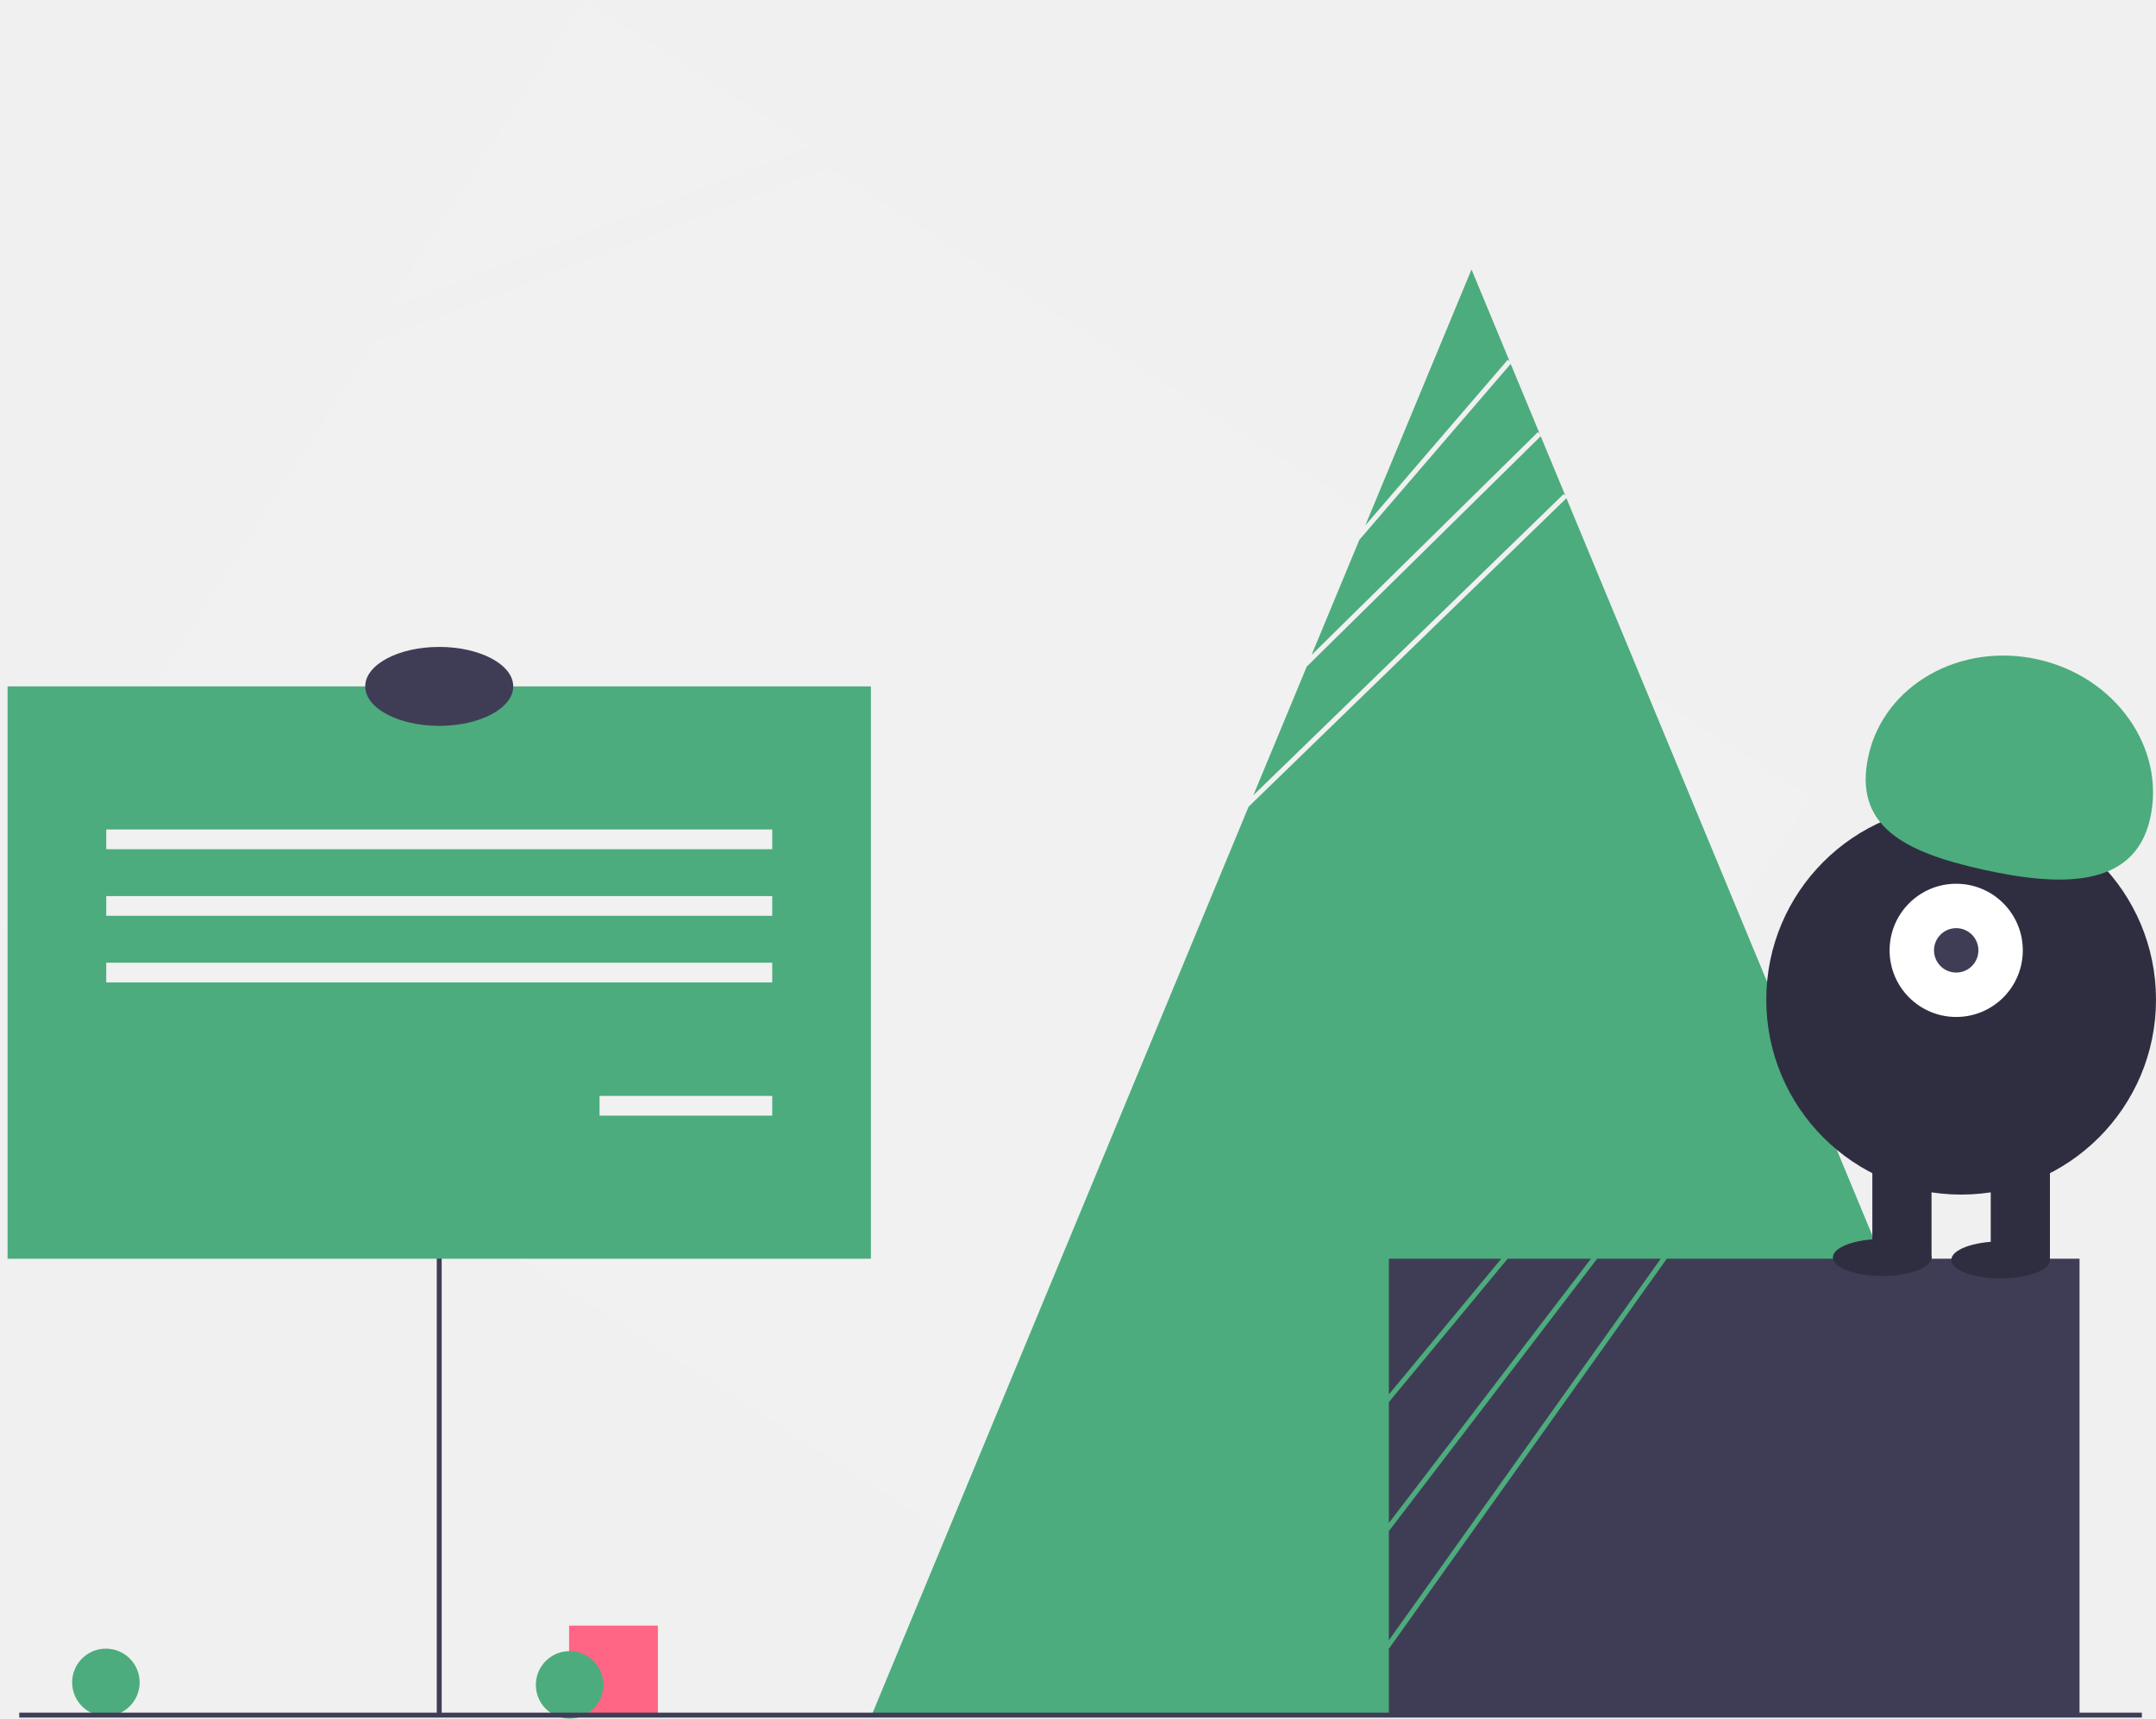
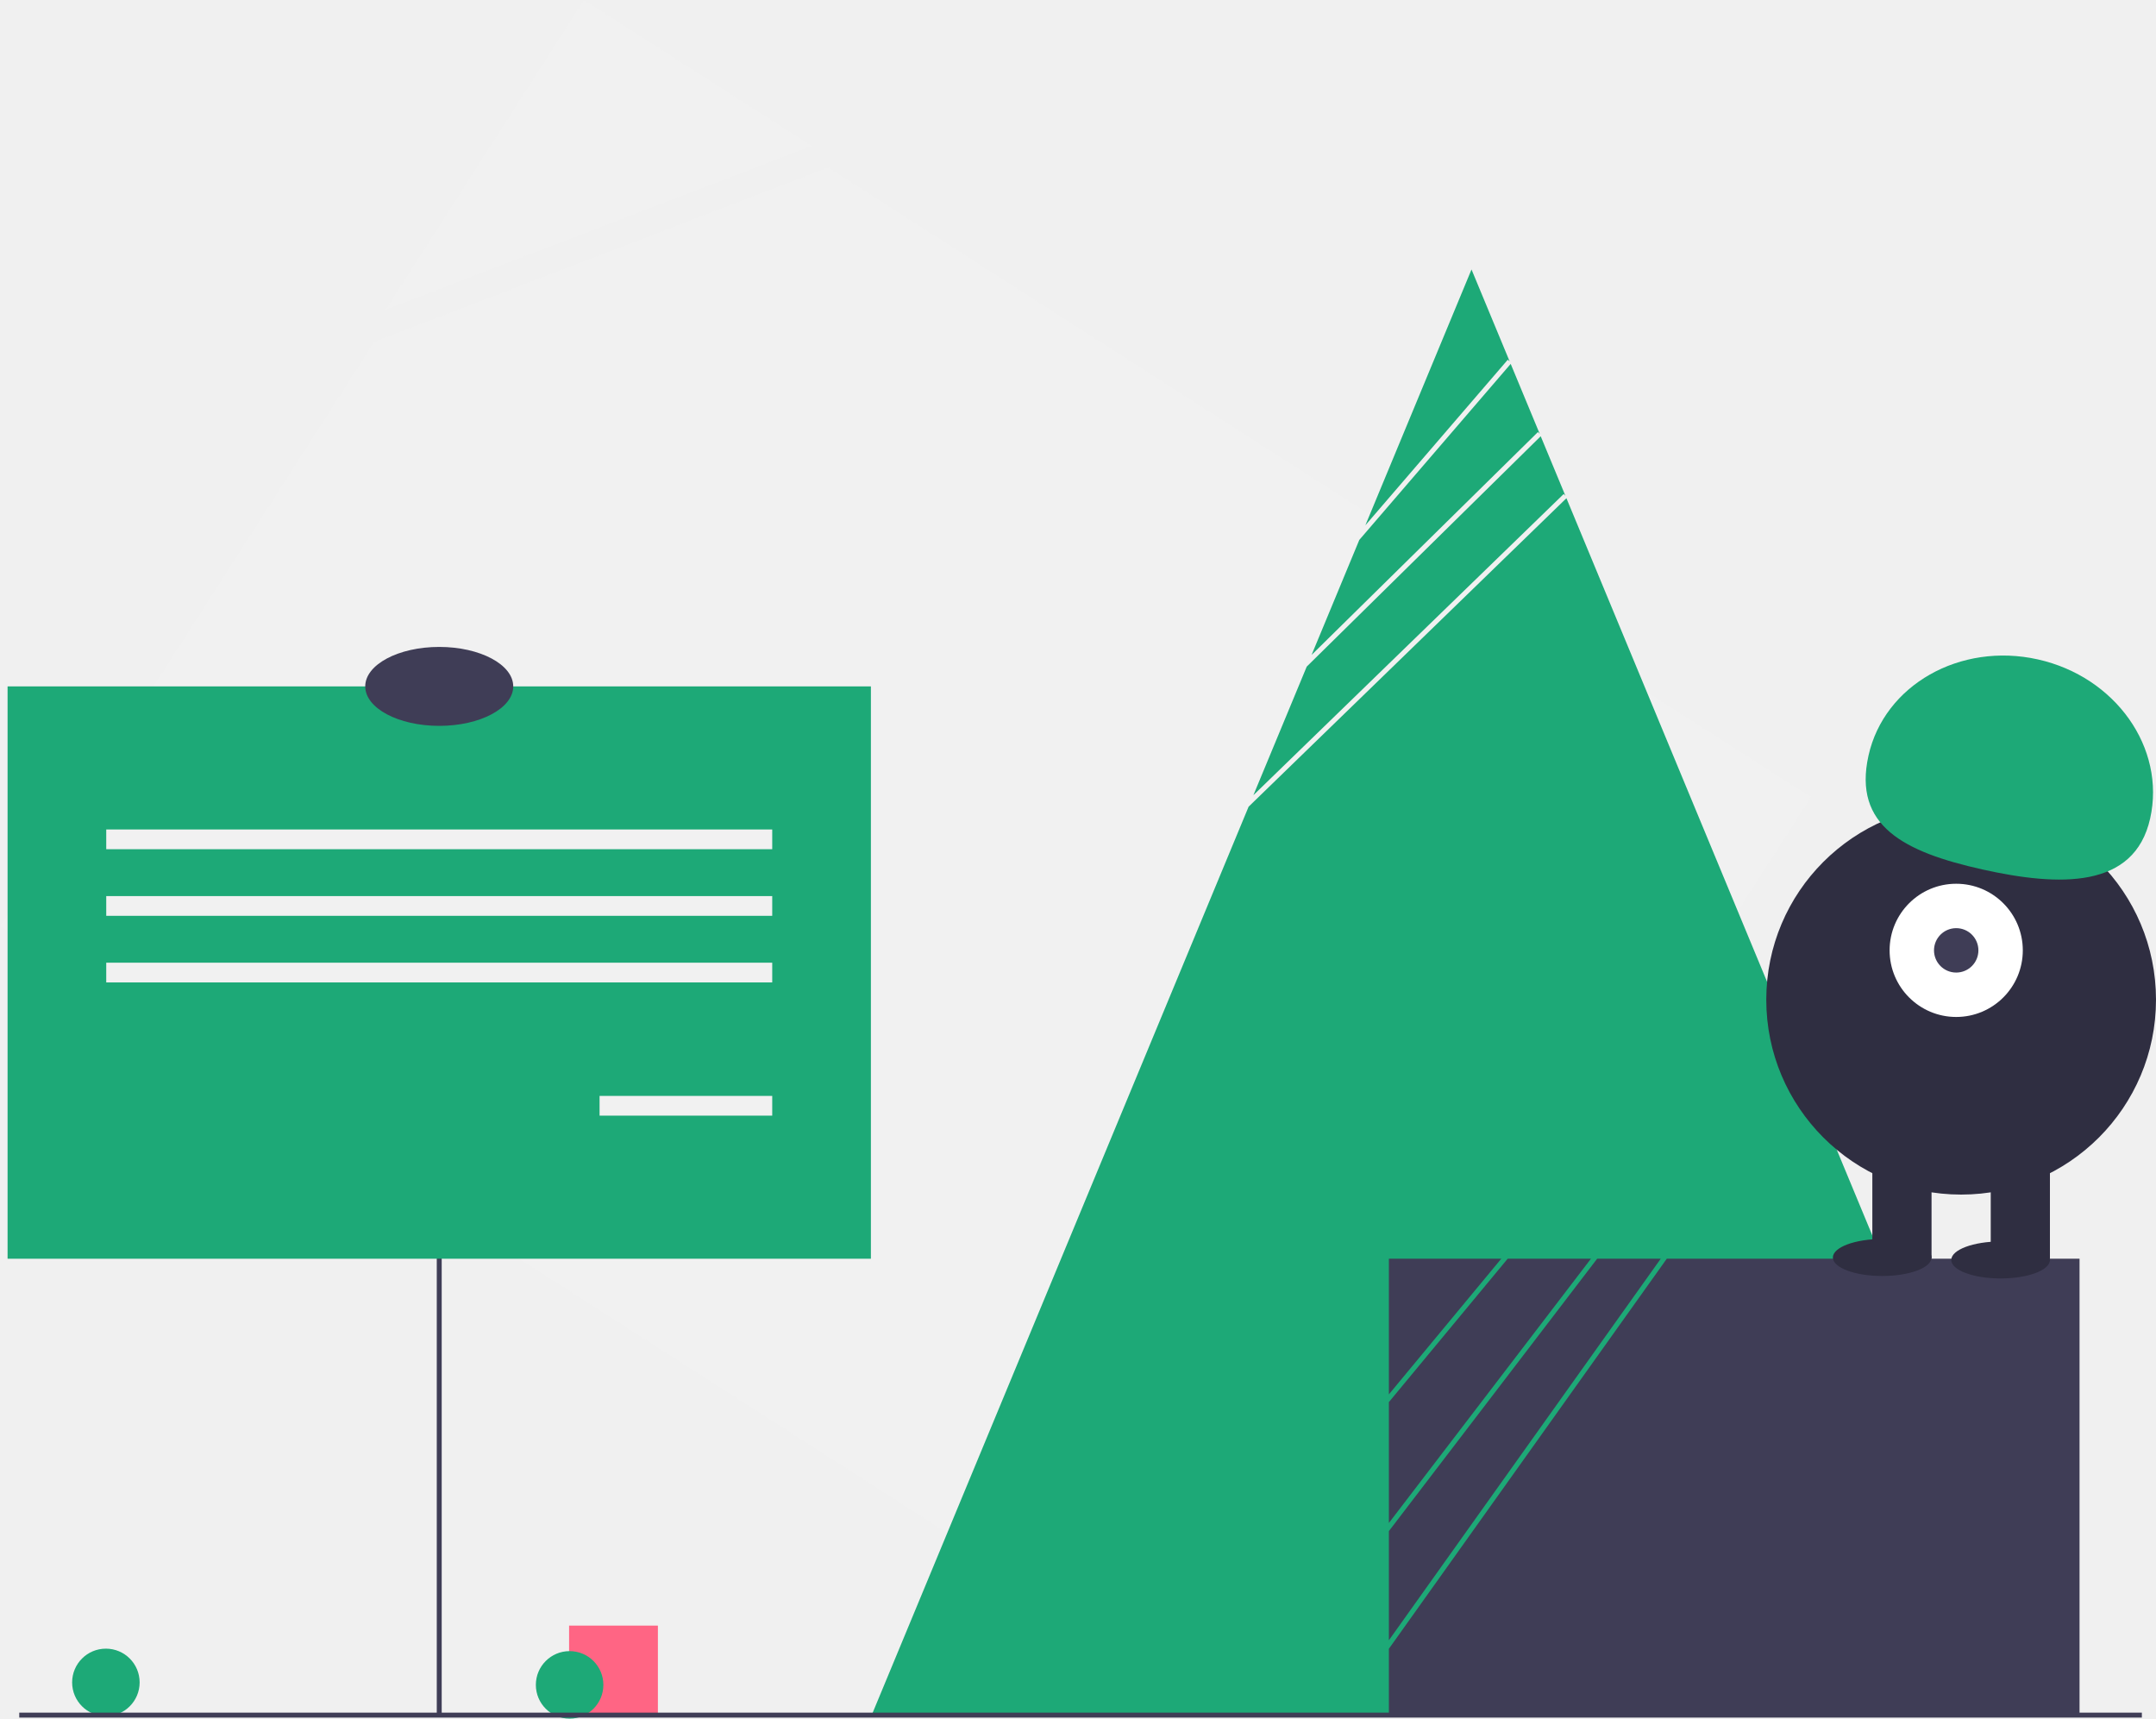
<svg xmlns="http://www.w3.org/2000/svg" id="ab6d4b78-a8f6-485a-afcf-f519a4f8db63" data-name="Layer 1" width="874.073" height="696.664" viewBox="0 0 874.073 696.664">
-   <circle cx="42.928" cy="681.978" r="13.685" fill="#4cac7d" />
+   <circle cx="42.928" cy="681.978" r="13.685" fill="#1DA977" />
  <rect x="230.72" y="658.953" width="36" height="36" fill="#ff6584" />
-   <circle cx="230.928" cy="682.978" r="13.685" fill="#4cac7d" />
+   <circle cx="230.928" cy="682.978" r="13.685" fill="#1DA977" />
  <polygon points="236.741 0 156.336 125.51 329.073 59.15 236.741 0" fill="#f1f1f1" />
  <polygon points="335.775 67.912 151.635 138.653 0 375.352 496.8 693.612 734.147 323.117 335.775 67.912" fill="#f1f1f1" />
-   <polygon points="633.944 200.247 634.64 200.964 624.625 176.833 529.768 270.217 508.139 322.339 633.944 200.247" fill="#4cac7d" />
-   <polygon points="624.212 175.837 612.456 147.507 551.082 218.857 531.737 265.474 623.511 175.124 624.212 175.837" fill="#4cac7d" />
-   <polygon points="611.269 145.82 612.026 146.473 596.573 109.235 553.541 212.932 611.269 145.82" fill="#4cac7d" />
-   <polygon points="718.164 402.235 635.052 201.958 506.202 327.005 474.983 402.235 353.393 695.235 596.573 695.235 839.754 695.235 718.164 402.235" fill="#4cac7d" />
+   <polygon points="633.944 200.247 634.64 200.964 624.625 176.833 529.768 270.217 508.139 322.339 633.944 200.247" fill="#1DA977" />
+   <polygon points="624.212 175.837 612.456 147.507 551.082 218.857 531.737 265.474 623.511 175.124 624.212 175.837" fill="#1DA977" />
+   <polygon points="611.269 145.82 612.026 146.473 596.573 109.235 553.541 212.932 611.269 145.82" fill="#1DA977" />
+   <polygon points="718.164 402.235 635.052 201.958 506.202 327.005 474.983 402.235 353.393 695.235 596.573 695.235 839.754 695.235 718.164 402.235" fill="#1DA977" />
  <line x1="7.808" y1="695.235" x2="868.339" y2="695.235" fill="none" stroke="#3f3d56" stroke-miterlimit="10" stroke-width="2" />
  <polygon points="647.508 510.235 563.073 620.65 563.073 664.898 673.283 510.235 647.508 510.235" fill="#3f3d56" />
  <polygon points="611.229 510.235 563.073 568.354 563.073 617.358 644.991 510.235 611.229 510.235" fill="#3f3d56" />
  <polygon points="608.632 510.235 563.073 510.235 563.073 565.219 608.632 510.235" fill="#3f3d56" />
  <polygon points="675.738 510.235 563.073 668.344 563.073 695.235 843.073 695.235 843.073 510.235 675.738 510.235" fill="#3f3d56" />
  <circle cx="795.073" cy="405.235" r="79" fill="#2f2e41" />
  <rect x="970.037" y="568.903" width="24" height="43" transform="translate(1801.11 1079.138) rotate(-180)" fill="#2f2e41" />
  <rect x="922.037" y="568.903" width="24" height="43" transform="translate(1705.11 1079.138) rotate(-180)" fill="#2f2e41" />
  <ellipse cx="811.073" cy="510.735" rx="20" ry="7.5" fill="#2f2e41" />
  <ellipse cx="763.073" cy="509.735" rx="20" ry="7.5" fill="#2f2e41" />
  <circle cx="793.073" cy="385.235" r="27" fill="#fff" />
  <circle cx="793.073" cy="385.235" r="9" fill="#3f3d56" />
-   <path d="M1034.669,433.435c6.379-28.568-14.012-57.434-45.544-64.475s-62.265,10.41-68.644,38.978S935,447.042,966.532,454.083,1028.29,462.003,1034.669,433.435Z" transform="translate(-162.9633 -101.6681)" fill="#4cac7d" />
+   <path d="M1034.669,433.435c6.379-28.568-14.012-57.434-45.544-64.475s-62.265,10.41-68.644,38.978S935,447.042,966.532,454.083,1028.29,462.003,1034.669,433.435Z" transform="translate(-162.9633 -101.6681)" fill="#1DA977" />
  <line x1="178.073" y1="394.235" x2="178.073" y2="695.235" fill="none" stroke="#3f3d56" stroke-miterlimit="10" stroke-width="2" />
-   <rect x="3.073" y="278.235" width="350" height="232" fill="#4cac7d" />
+   <rect x="3.073" y="278.235" width="350" height="232" fill="#1DA977" />
  <rect x="43.073" y="336.235" width="270" height="8" fill="#f1f1f1" />
  <rect x="43.073" y="363.235" width="270" height="8" fill="#f1f1f1" />
  <rect x="43.073" y="390.235" width="270" height="8" fill="#f1f1f1" />
  <rect x="243.073" y="444.235" width="70" height="8" fill="#f1f1f1" />
  <ellipse cx="178.073" cy="278.235" rx="30" ry="16" fill="#3f3d56" />
</svg>
